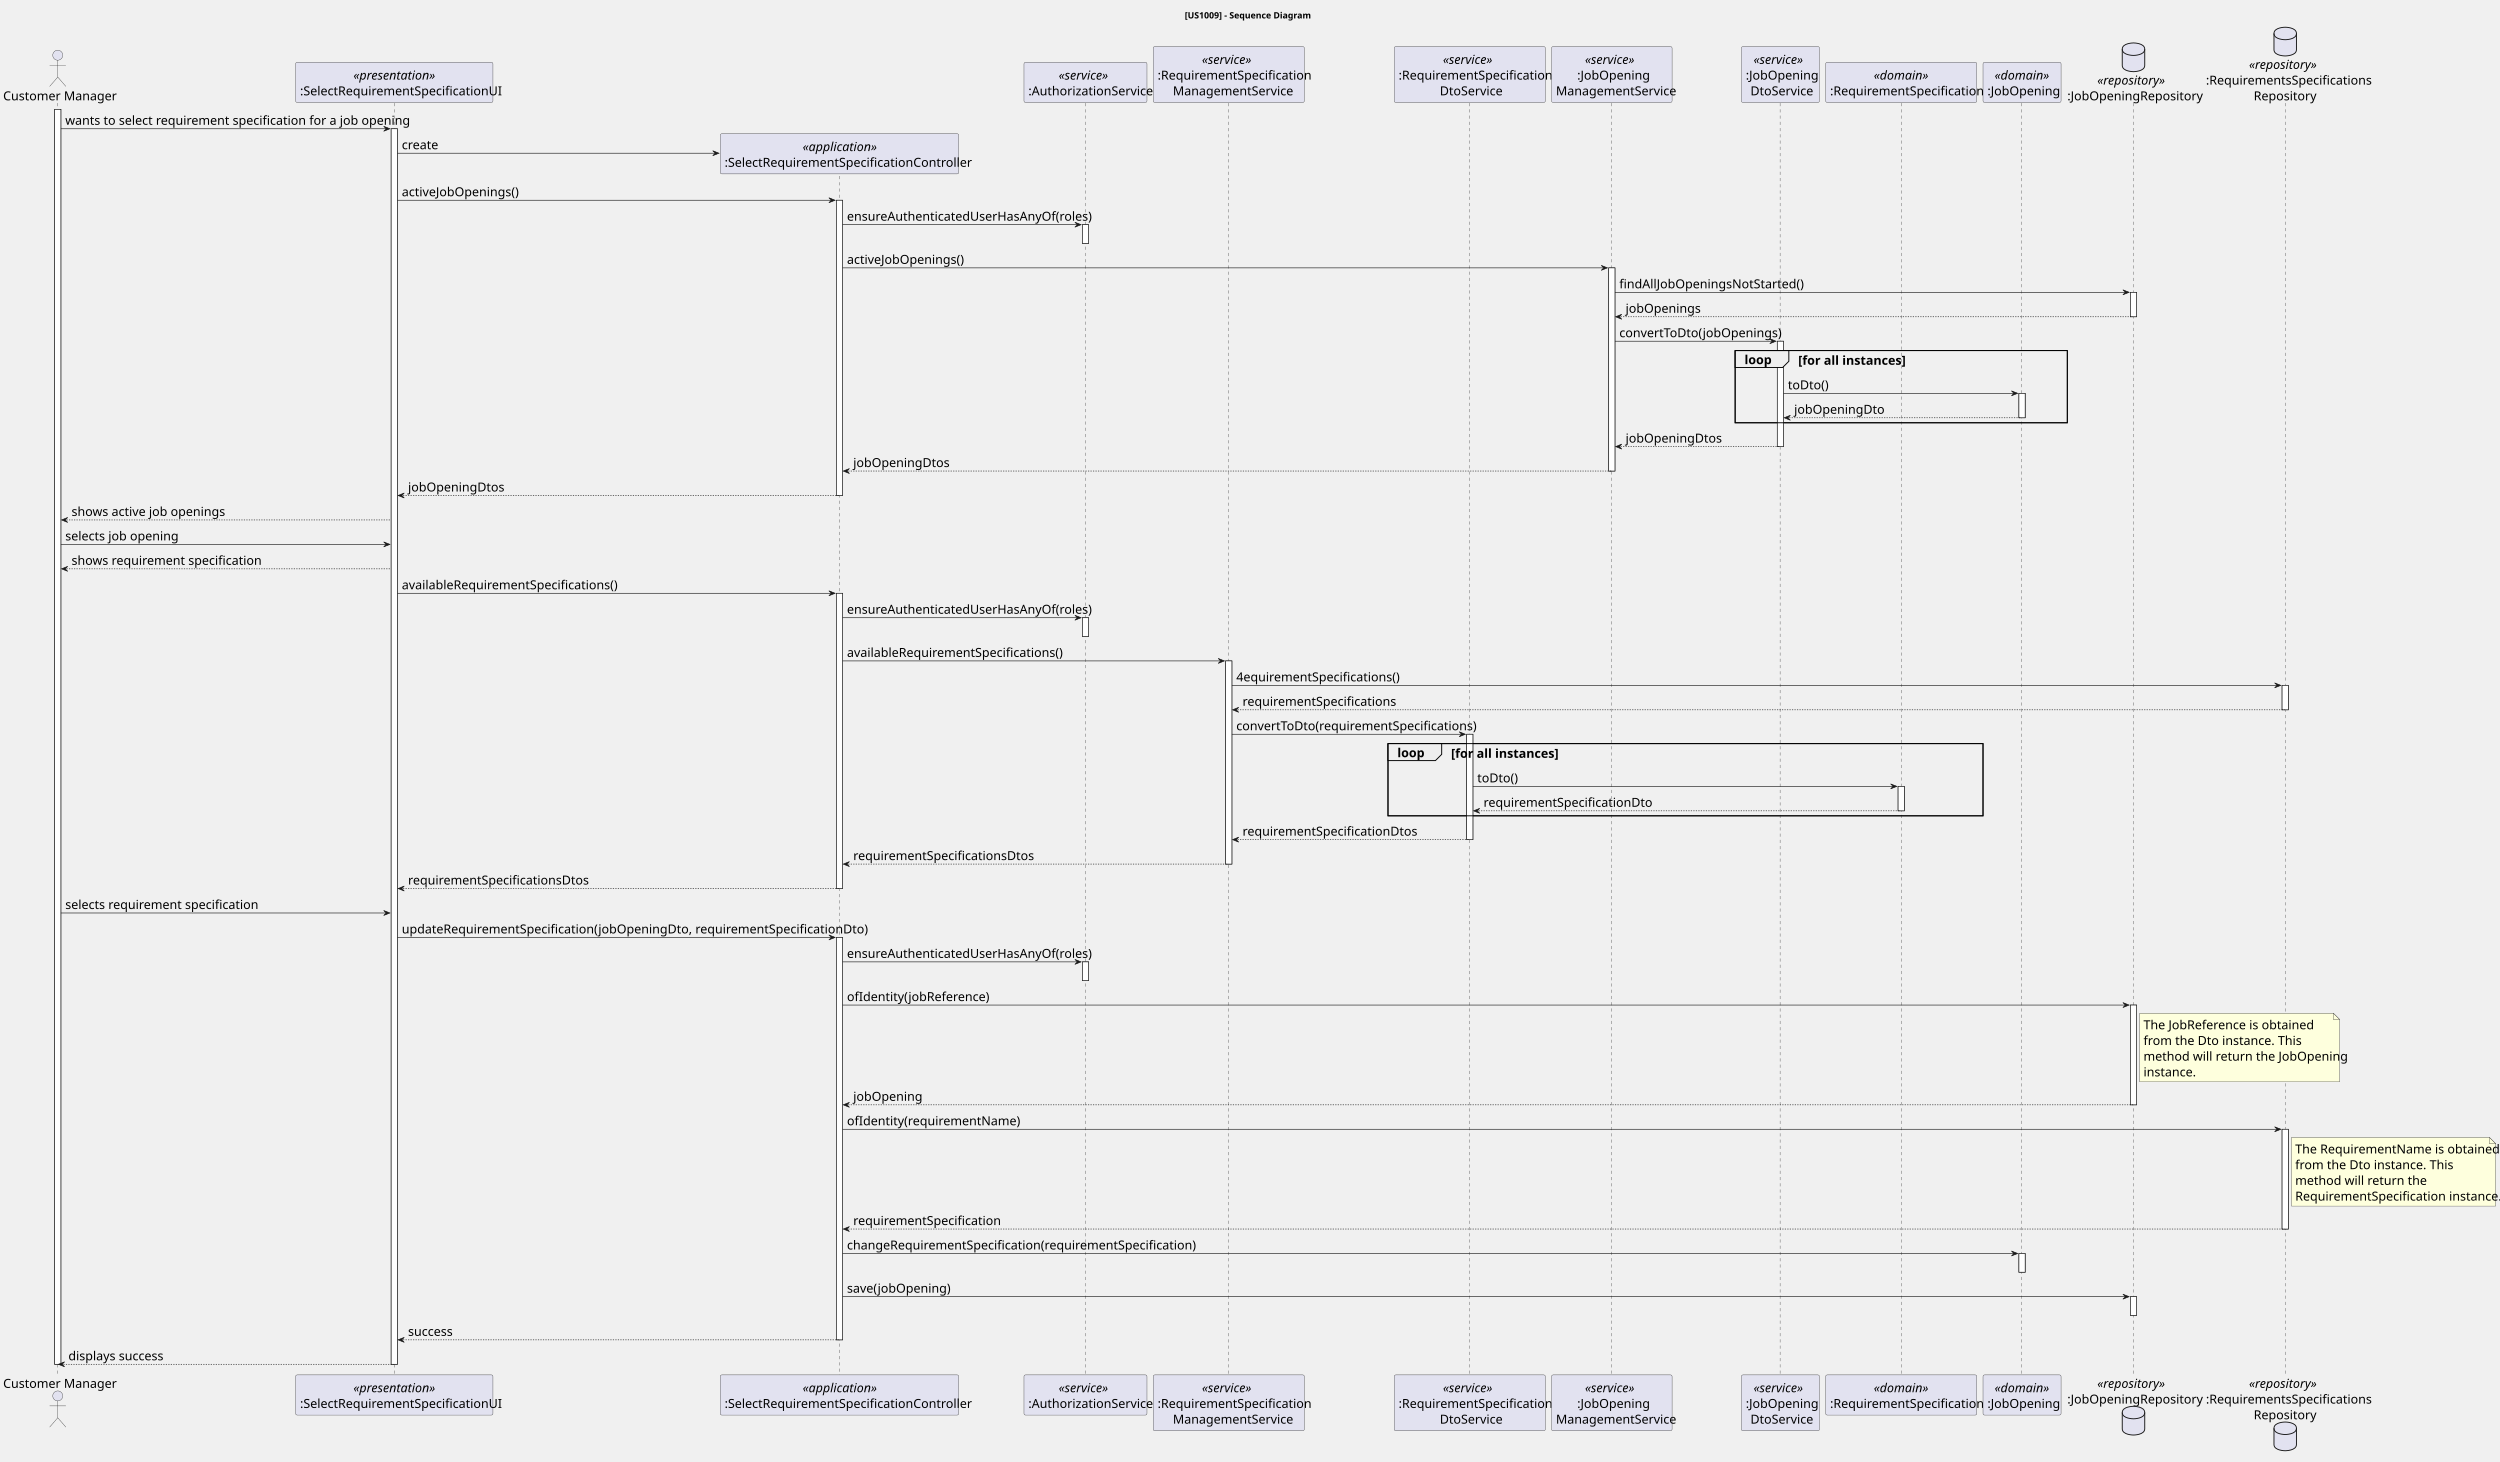
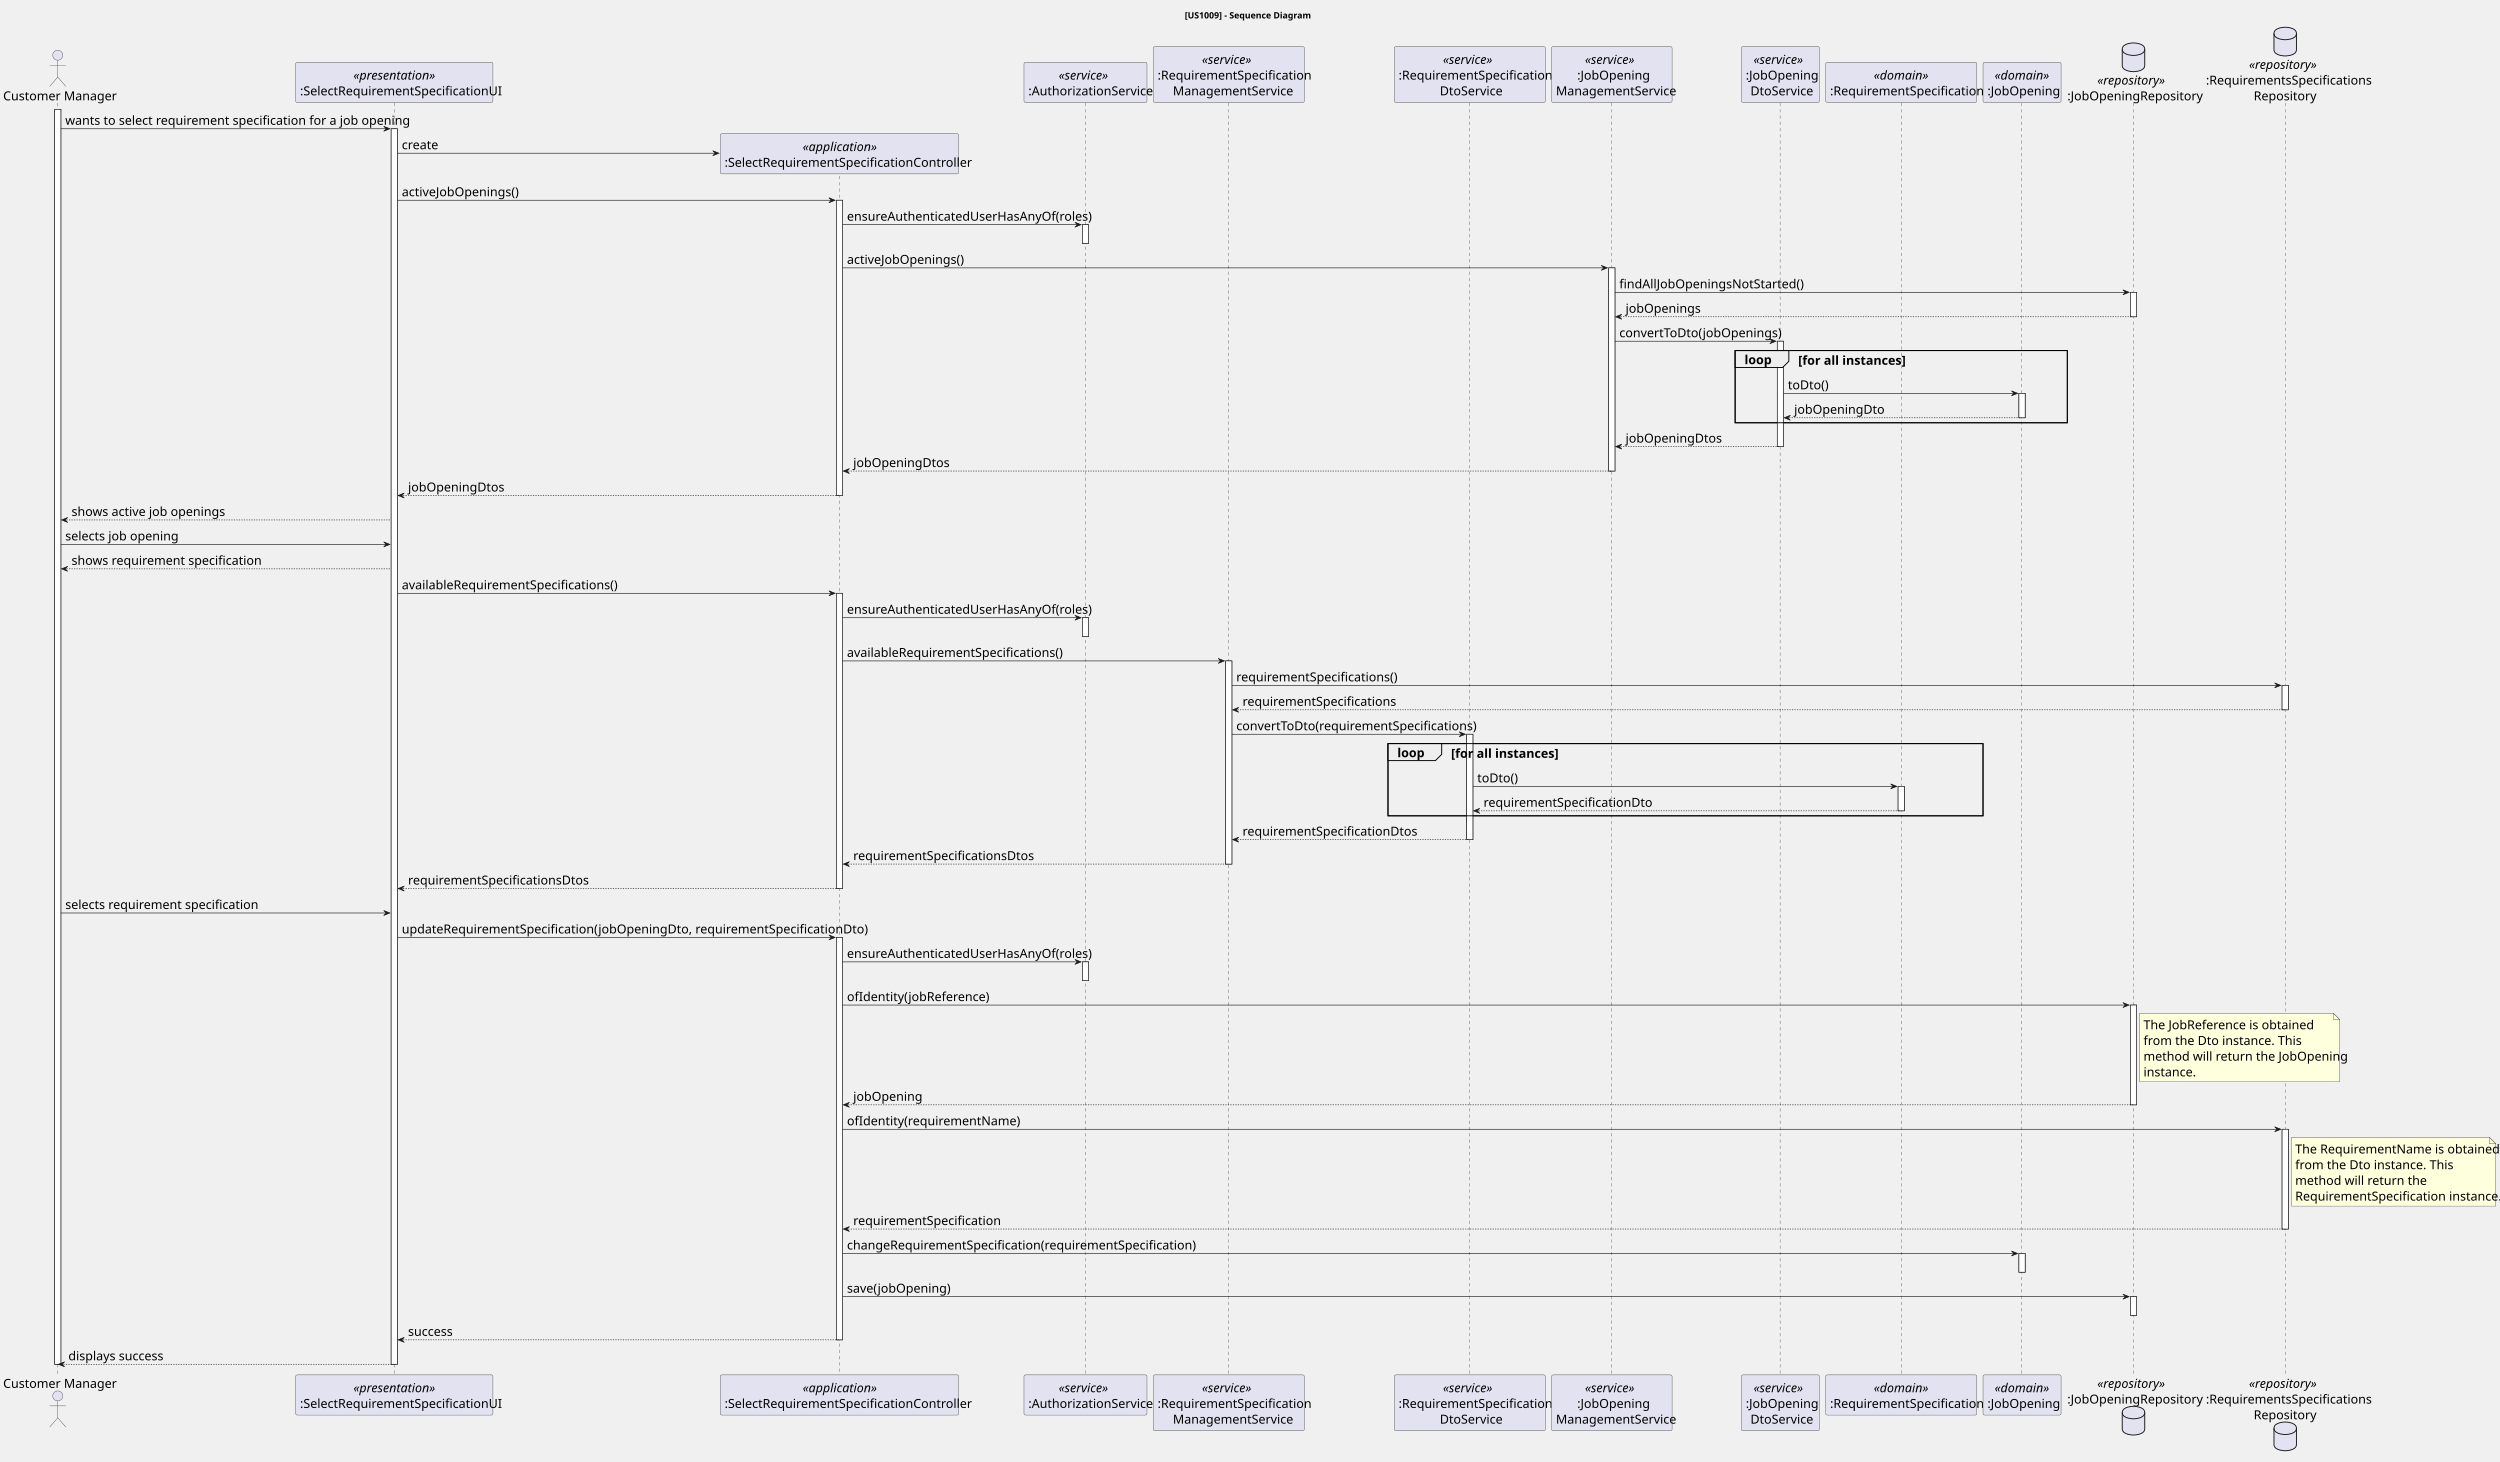
<svg xmlns="http://www.w3.org/2000/svg" contentStyleType="text/css" height="2340px" preserveAspectRatio="none" style="width:4004px;height:2340px;background:#FFFFFF;" version="1.1" viewBox="0 0 4004 2340" width="4004px" zoomAndPan="magnify">
  <defs />
  <g>
    <text fill="#000000" font-family="sans-serif" font-size="14" font-weight="bold" lengthAdjust="spacing" textLength="206" x="1897.5" y="29.533">[US1009] - Sequence Diagram</text>
    <rect fill="#FFFFFF" height="2009.969" style="stroke:#181818;stroke-width:1.0;" width="10" x="87.5" y="175.078" />
    <rect fill="#FFFFFF" height="1978.812" style="stroke:#181818;stroke-width:1.0;" width="10" x="626.5" y="206.234" />
    <rect fill="#FFFFFF" height="472.875" style="stroke:#181818;stroke-width:1.0;" width="10" x="1339.5" y="320.703" />
    <rect fill="#FFFFFF" height="472.875" style="stroke:#181818;stroke-width:1.0;" width="10" x="1339.5" y="950.203" />
    <rect fill="#FFFFFF" height="644.5" style="stroke:#181818;stroke-width:1.0;" width="10" x="1339.5" y="1501.391" />
    <rect fill="#FFFFFF" height="30" style="stroke:#181818;stroke-width:1.0;" width="10" x="1733.5" y="359.859" />
    <rect fill="#FFFFFF" height="30" style="stroke:#181818;stroke-width:1.0;" width="10" x="1733.5" y="989.359" />
    <rect fill="#FFFFFF" height="30" style="stroke:#181818;stroke-width:1.0;" width="10" x="1733.5" y="1540.547" />
    <rect fill="#FFFFFF" height="325.406" style="stroke:#181818;stroke-width:1.0;" width="10" x="1963" y="1058.516" />
    <rect fill="#FFFFFF" height="168.781" style="stroke:#181818;stroke-width:1.0;" width="10" x="2349" y="1175.984" />
    <rect fill="#FFFFFF" height="325.406" style="stroke:#181818;stroke-width:1.0;" width="10" x="2576.5" y="429.016" />
    <rect fill="#FFFFFF" height="168.781" style="stroke:#181818;stroke-width:1.0;" width="10" x="2846.5" y="546.484" />
    <rect fill="#FFFFFF" height="39.156" style="stroke:#181818;stroke-width:1.0;" width="10" x="3040" y="1259.453" />
    <rect fill="#FFFFFF" height="39.156" style="stroke:#181818;stroke-width:1.0;" width="10" x="3233.5" y="629.953" />
    <rect fill="#FFFFFF" height="30" style="stroke:#181818;stroke-width:1.0;" width="10" x="3233.5" y="2007.578" />
    <rect fill="#FFFFFF" height="39.156" style="stroke:#181818;stroke-width:1.0;" width="10" x="3412" y="468.172" />
    <rect fill="#FFFFFF" height="159.781" style="stroke:#181818;stroke-width:1.0;" width="10" x="3412" y="1609.703" />
    <rect fill="#FFFFFF" height="30" style="stroke:#181818;stroke-width:1.0;" width="10" x="3412" y="2076.734" />
    <rect fill="#FFFFFF" height="39.156" style="stroke:#181818;stroke-width:1.0;" width="10" x="3655" y="1097.672" />
    <rect fill="#FFFFFF" height="159.781" style="stroke:#181818;stroke-width:1.0;" width="10" x="3655" y="1808.641" />
    <rect fill="none" height="115.625" style="stroke:#000000;stroke-width:1.5;" width="532" x="2779" y="561.484" />
    <rect fill="none" height="115.625" style="stroke:#000000;stroke-width:1.5;" width="953" x="2223" y="1190.984" />
    <line style="stroke:#181818;stroke-width:0.5;stroke-dasharray:5.0,5.0;" x1="92" x2="92" y1="165.078" y2="2203.047" />
    <line style="stroke:#181818;stroke-width:0.5;stroke-dasharray:5.0,5.0;" x1="631.5" x2="631.5" y1="165.078" y2="2203.047" />
    <line style="stroke:#181818;stroke-width:0.5;stroke-dasharray:5.0,5.0;" x1="1344.5" x2="1344.5" y1="261.891" y2="2203.047" />
    <line style="stroke:#181818;stroke-width:0.5;stroke-dasharray:5.0,5.0;" x1="1738" x2="1738" y1="165.078" y2="2203.047" />
    <line style="stroke:#181818;stroke-width:0.5;stroke-dasharray:5.0,5.0;" x1="1968" x2="1968" y1="165.078" y2="2203.047" />
    <line style="stroke:#181818;stroke-width:0.5;stroke-dasharray:5.0,5.0;" x1="2354" x2="2354" y1="165.078" y2="2203.047" />
    <line style="stroke:#181818;stroke-width:0.5;stroke-dasharray:5.0,5.0;" x1="2581" x2="2581" y1="165.078" y2="2203.047" />
    <line style="stroke:#181818;stroke-width:0.5;stroke-dasharray:5.0,5.0;" x1="2851" x2="2851" y1="165.078" y2="2203.047" />
    <line style="stroke:#181818;stroke-width:0.5;stroke-dasharray:5.0,5.0;" x1="3045" x2="3045" y1="165.078" y2="2203.047" />
    <line style="stroke:#181818;stroke-width:0.5;stroke-dasharray:5.0,5.0;" x1="3238" x2="3238" y1="165.078" y2="2203.047" />
    <line style="stroke:#181818;stroke-width:0.5;stroke-dasharray:5.0,5.0;" x1="3417" x2="3417" y1="165.078" y2="2203.047" />
    <line style="stroke:#181818;stroke-width:0.5;stroke-dasharray:5.0,5.0;" x1="3660" x2="3660" y1="165.078" y2="2203.047" />
    <text fill="#000000" font-family="sans-serif" font-size="20" lengthAdjust="spacing" textLength="169" x="5" y="160.684">Customer Manager</text>
    <ellipse cx="92.5" cy="88.422" fill="#E2E2F0" rx="8" ry="8" style="stroke:#181818;stroke-width:0.5;" />
    <path d="M92.5,96.422 L92.5,123.422 M79.5,104.422 L105.5,104.422 M92.5,123.422 L79.5,138.422 M92.5,123.422 L105.5,138.422 " fill="none" style="stroke:#181818;stroke-width:0.5;" />
    <text fill="#000000" font-family="sans-serif" font-size="20" lengthAdjust="spacing" textLength="169" x="5" y="2222.809">Customer Manager</text>
    <ellipse cx="92.5" cy="2235.703" fill="#E2E2F0" rx="8" ry="8" style="stroke:#181818;stroke-width:0.5;" />
    <path d="M92.5,2243.703 L92.5,2270.703 M79.5,2251.703 L105.5,2251.703 M92.5,2270.703 L79.5,2285.703 M92.5,2270.703 L105.5,2285.703 " fill="none" style="stroke:#181818;stroke-width:0.5;" />
    <rect fill="#E2E2F0" height="64.312" rx="2.5" ry="2.5" style="stroke:#181818;stroke-width:0.5;" width="316" x="473.5" y="99.766" />
    <text fill="#000000" font-family="sans-serif" font-size="20" font-style="italic" lengthAdjust="spacing" textLength="131" x="566" y="127.527">«presentation»</text>
    <text fill="#000000" font-family="sans-serif" font-size="20" lengthAdjust="spacing" textLength="302" x="480.5" y="152.684">:SelectRequirementSpecificationUI</text>
    <rect fill="#E2E2F0" height="64.312" rx="2.5" ry="2.5" style="stroke:#181818;stroke-width:0.5;" width="316" x="473.5" y="2202.047" />
    <text fill="#000000" font-family="sans-serif" font-size="20" font-style="italic" lengthAdjust="spacing" textLength="131" x="566" y="2229.809">«presentation»</text>
    <text fill="#000000" font-family="sans-serif" font-size="20" lengthAdjust="spacing" textLength="302" x="480.5" y="2254.965">:SelectRequirementSpecificationUI</text>
    <rect fill="#E2E2F0" height="64.312" rx="2.5" ry="2.5" style="stroke:#181818;stroke-width:0.5;" width="382" x="1153.5" y="2202.047" />
    <text fill="#000000" font-family="sans-serif" font-size="20" font-style="italic" lengthAdjust="spacing" textLength="118" x="1285.5" y="2229.809">«application»</text>
    <text fill="#000000" font-family="sans-serif" font-size="20" lengthAdjust="spacing" textLength="368" x="1160.5" y="2254.965">:SelectRequirementSpecificationController</text>
    <rect fill="#E2E2F0" height="64.312" rx="2.5" ry="2.5" style="stroke:#181818;stroke-width:0.5;" width="197" x="1640" y="99.766" />
    <text fill="#000000" font-family="sans-serif" font-size="20" font-style="italic" lengthAdjust="spacing" textLength="86" x="1695.5" y="127.527">«service»</text>
    <text fill="#000000" font-family="sans-serif" font-size="20" lengthAdjust="spacing" textLength="183" x="1647" y="152.684">:AuthorizationService</text>
    <rect fill="#E2E2F0" height="64.312" rx="2.5" ry="2.5" style="stroke:#181818;stroke-width:0.5;" width="197" x="1640" y="2202.047" />
    <text fill="#000000" font-family="sans-serif" font-size="20" font-style="italic" lengthAdjust="spacing" textLength="86" x="1695.5" y="2229.809">«service»</text>
    <text fill="#000000" font-family="sans-serif" font-size="20" lengthAdjust="spacing" textLength="183" x="1647" y="2254.965">:AuthorizationService</text>
    <rect fill="#E2E2F0" height="89.469" rx="2.5" ry="2.5" style="stroke:#181818;stroke-width:0.5;" width="242" x="1847" y="74.609" />
    <text fill="#000000" font-family="sans-serif" font-size="20" font-style="italic" lengthAdjust="spacing" textLength="86" x="1925" y="102.371">«service»</text>
    <text fill="#000000" font-family="sans-serif" font-size="20" lengthAdjust="spacing" textLength="228" x="1854" y="127.527">:RequirementSpecification</text>
    <text fill="#000000" font-family="sans-serif" font-size="20" lengthAdjust="spacing" textLength="179" x="1878.5" y="152.684">ManagementService</text>
    <rect fill="#E2E2F0" height="89.469" rx="2.5" ry="2.5" style="stroke:#181818;stroke-width:0.5;" width="242" x="1847" y="2202.047" />
    <text fill="#000000" font-family="sans-serif" font-size="20" font-style="italic" lengthAdjust="spacing" textLength="86" x="1925" y="2229.809">«service»</text>
    <text fill="#000000" font-family="sans-serif" font-size="20" lengthAdjust="spacing" textLength="228" x="1854" y="2254.965">:RequirementSpecification</text>
    <text fill="#000000" font-family="sans-serif" font-size="20" lengthAdjust="spacing" textLength="179" x="1878.5" y="2280.121">ManagementService</text>
    <rect fill="#E2E2F0" height="89.469" rx="2.5" ry="2.5" style="stroke:#181818;stroke-width:0.5;" width="242" x="2233" y="74.609" />
    <text fill="#000000" font-family="sans-serif" font-size="20" font-style="italic" lengthAdjust="spacing" textLength="86" x="2311" y="102.371">«service»</text>
    <text fill="#000000" font-family="sans-serif" font-size="20" lengthAdjust="spacing" textLength="228" x="2240" y="127.527">:RequirementSpecification</text>
    <text fill="#000000" font-family="sans-serif" font-size="20" lengthAdjust="spacing" textLength="96" x="2306" y="152.684">DtoService</text>
    <rect fill="#E2E2F0" height="89.469" rx="2.5" ry="2.5" style="stroke:#181818;stroke-width:0.5;" width="242" x="2233" y="2202.047" />
    <text fill="#000000" font-family="sans-serif" font-size="20" font-style="italic" lengthAdjust="spacing" textLength="86" x="2311" y="2229.809">«service»</text>
    <text fill="#000000" font-family="sans-serif" font-size="20" lengthAdjust="spacing" textLength="228" x="2240" y="2254.965">:RequirementSpecification</text>
    <text fill="#000000" font-family="sans-serif" font-size="20" lengthAdjust="spacing" textLength="96" x="2306" y="2280.121">DtoService</text>
    <rect fill="#E2E2F0" height="89.469" rx="2.5" ry="2.5" style="stroke:#181818;stroke-width:0.5;" width="193" x="2485" y="74.609" />
    <text fill="#000000" font-family="sans-serif" font-size="20" font-style="italic" lengthAdjust="spacing" textLength="86" x="2538.5" y="102.371">«service»</text>
    <text fill="#000000" font-family="sans-serif" font-size="20" lengthAdjust="spacing" textLength="111" x="2526" y="127.527">:JobOpening</text>
    <text fill="#000000" font-family="sans-serif" font-size="20" lengthAdjust="spacing" textLength="179" x="2492" y="152.684">ManagementService</text>
    <rect fill="#E2E2F0" height="89.469" rx="2.5" ry="2.5" style="stroke:#181818;stroke-width:0.5;" width="193" x="2485" y="2202.047" />
    <text fill="#000000" font-family="sans-serif" font-size="20" font-style="italic" lengthAdjust="spacing" textLength="86" x="2538.5" y="2229.809">«service»</text>
    <text fill="#000000" font-family="sans-serif" font-size="20" lengthAdjust="spacing" textLength="111" x="2526" y="2254.965">:JobOpening</text>
    <text fill="#000000" font-family="sans-serif" font-size="20" lengthAdjust="spacing" textLength="179" x="2492" y="2280.121">ManagementService</text>
    <rect fill="#E2E2F0" height="89.469" rx="2.5" ry="2.5" style="stroke:#181818;stroke-width:0.5;" width="125" x="2789" y="74.609" />
    <text fill="#000000" font-family="sans-serif" font-size="20" font-style="italic" lengthAdjust="spacing" textLength="86" x="2808.5" y="102.371">«service»</text>
    <text fill="#000000" font-family="sans-serif" font-size="20" lengthAdjust="spacing" textLength="111" x="2796" y="127.527">:JobOpening</text>
    <text fill="#000000" font-family="sans-serif" font-size="20" lengthAdjust="spacing" textLength="96" x="2803.5" y="152.684">DtoService</text>
    <rect fill="#E2E2F0" height="89.469" rx="2.5" ry="2.5" style="stroke:#181818;stroke-width:0.5;" width="125" x="2789" y="2202.047" />
    <text fill="#000000" font-family="sans-serif" font-size="20" font-style="italic" lengthAdjust="spacing" textLength="86" x="2808.5" y="2229.809">«service»</text>
    <text fill="#000000" font-family="sans-serif" font-size="20" lengthAdjust="spacing" textLength="111" x="2796" y="2254.965">:JobOpening</text>
    <text fill="#000000" font-family="sans-serif" font-size="20" lengthAdjust="spacing" textLength="96" x="2803.5" y="2280.121">DtoService</text>
    <rect fill="#E2E2F0" height="64.312" rx="2.5" ry="2.5" style="stroke:#181818;stroke-width:0.5;" width="242" x="2924" y="99.766" />
    <text fill="#000000" font-family="sans-serif" font-size="20" font-style="italic" lengthAdjust="spacing" textLength="88" x="3001" y="127.527">«domain»</text>
    <text fill="#000000" font-family="sans-serif" font-size="20" lengthAdjust="spacing" textLength="228" x="2931" y="152.684">:RequirementSpecification</text>
    <rect fill="#E2E2F0" height="64.312" rx="2.5" ry="2.5" style="stroke:#181818;stroke-width:0.5;" width="242" x="2924" y="2202.047" />
    <text fill="#000000" font-family="sans-serif" font-size="20" font-style="italic" lengthAdjust="spacing" textLength="88" x="3001" y="2229.809">«domain»</text>
    <text fill="#000000" font-family="sans-serif" font-size="20" lengthAdjust="spacing" textLength="228" x="2931" y="2254.965">:RequirementSpecification</text>
    <rect fill="#E2E2F0" height="64.312" rx="2.5" ry="2.5" style="stroke:#181818;stroke-width:0.5;" width="125" x="3176" y="99.766" />
    <text fill="#000000" font-family="sans-serif" font-size="20" font-style="italic" lengthAdjust="spacing" textLength="88" x="3194.5" y="127.527">«domain»</text>
    <text fill="#000000" font-family="sans-serif" font-size="20" lengthAdjust="spacing" textLength="111" x="3183" y="152.684">:JobOpening</text>
    <rect fill="#E2E2F0" height="64.312" rx="2.5" ry="2.5" style="stroke:#181818;stroke-width:0.5;" width="125" x="3176" y="2202.047" />
    <text fill="#000000" font-family="sans-serif" font-size="20" font-style="italic" lengthAdjust="spacing" textLength="88" x="3194.5" y="2229.809">«domain»</text>
    <text fill="#000000" font-family="sans-serif" font-size="20" lengthAdjust="spacing" textLength="111" x="3183" y="2254.965">:JobOpening</text>
    <text fill="#000000" font-family="sans-serif" font-size="20" font-style="italic" lengthAdjust="spacing" textLength="110" x="3359" y="135.527">«repository»</text>
    <text fill="#000000" font-family="sans-serif" font-size="20" lengthAdjust="spacing" textLength="206" x="3311" y="160.684">:JobOpeningRepository</text>
    <path d="M3399,78.766 C3399,68.766 3417,68.766 3417,68.766 C3417,68.766 3435,68.766 3435,78.766 L3435,104.766 C3435,114.766 3417,114.766 3417,114.766 C3417,114.766 3399,114.766 3399,104.766 L3399,78.766 " fill="#E2E2F0" style="stroke:#181818;stroke-width:1.5;" />
    <path d="M3399,78.766 C3399,88.766 3417,88.766 3417,88.766 C3417,88.766 3435,88.766 3435,78.766 " fill="none" style="stroke:#181818;stroke-width:1.5;" />
    <text fill="#000000" font-family="sans-serif" font-size="20" font-style="italic" lengthAdjust="spacing" textLength="110" x="3359" y="2222.809">«repository»</text>
    <text fill="#000000" font-family="sans-serif" font-size="20" lengthAdjust="spacing" textLength="206" x="3311" y="2247.965">:JobOpeningRepository</text>
    <path d="M3399,2262.359 C3399,2252.359 3417,2252.359 3417,2252.359 C3417,2252.359 3435,2252.359 3435,2262.359 L3435,2288.359 C3435,2298.359 3417,2298.359 3417,2298.359 C3417,2298.359 3399,2298.359 3399,2288.359 L3399,2262.359 " fill="#E2E2F0" style="stroke:#181818;stroke-width:1.5;" />
    <path d="M3399,2262.359 C3399,2272.359 3417,2272.359 3417,2272.359 C3417,2272.359 3435,2272.359 3435,2262.359 " fill="none" style="stroke:#181818;stroke-width:1.5;" />
    <text fill="#000000" font-family="sans-serif" font-size="20" font-style="italic" lengthAdjust="spacing" textLength="110" x="3602" y="110.371">«repository»</text>
    <text fill="#000000" font-family="sans-serif" font-size="20" lengthAdjust="spacing" textLength="248" x="3533" y="135.527">:RequirementsSpecifications</text>
    <text fill="#000000" font-family="sans-serif" font-size="20" lengthAdjust="spacing" textLength="95" x="3609.5" y="160.684">Repository</text>
    <path d="M3642,53.609 C3642,43.609 3660,43.609 3660,43.609 C3660,43.609 3678,43.609 3678,53.609 L3678,79.609 C3678,89.609 3660,89.609 3660,89.609 C3660,89.609 3642,89.609 3642,79.609 L3642,53.609 " fill="#E2E2F0" style="stroke:#181818;stroke-width:1.5;" />
    <path d="M3642,53.609 C3642,63.609 3660,63.609 3660,63.609 C3660,63.609 3678,63.609 3678,53.609 " fill="none" style="stroke:#181818;stroke-width:1.5;" />
    <text fill="#000000" font-family="sans-serif" font-size="20" font-style="italic" lengthAdjust="spacing" textLength="110" x="3602" y="2222.809">«repository»</text>
    <text fill="#000000" font-family="sans-serif" font-size="20" lengthAdjust="spacing" textLength="248" x="3533" y="2247.965">:RequirementsSpecifications</text>
    <text fill="#000000" font-family="sans-serif" font-size="20" lengthAdjust="spacing" textLength="95" x="3609.5" y="2273.121">Repository</text>
    <path d="M3642,2287.516 C3642,2277.516 3660,2277.516 3660,2277.516 C3660,2277.516 3678,2277.516 3678,2287.516 L3678,2313.516 C3678,2323.516 3660,2323.516 3660,2323.516 C3660,2323.516 3642,2323.516 3642,2313.516 L3642,2287.516 " fill="#E2E2F0" style="stroke:#181818;stroke-width:1.5;" />
    <path d="M3642,2287.516 C3642,2297.516 3660,2297.516 3660,2297.516 C3660,2297.516 3678,2297.516 3678,2287.516 " fill="none" style="stroke:#181818;stroke-width:1.5;" />
    <rect fill="#FFFFFF" height="2009.969" style="stroke:#181818;stroke-width:1.0;" width="10" x="87.5" y="175.078" />
    <rect fill="#FFFFFF" height="1978.812" style="stroke:#181818;stroke-width:1.0;" width="10" x="626.5" y="206.234" />
    <rect fill="#FFFFFF" height="472.875" style="stroke:#181818;stroke-width:1.0;" width="10" x="1339.5" y="320.703" />
    <rect fill="#FFFFFF" height="472.875" style="stroke:#181818;stroke-width:1.0;" width="10" x="1339.5" y="950.203" />
    <rect fill="#FFFFFF" height="644.5" style="stroke:#181818;stroke-width:1.0;" width="10" x="1339.5" y="1501.391" />
    <rect fill="#FFFFFF" height="30" style="stroke:#181818;stroke-width:1.0;" width="10" x="1733.5" y="359.859" />
    <rect fill="#FFFFFF" height="30" style="stroke:#181818;stroke-width:1.0;" width="10" x="1733.5" y="989.359" />
    <rect fill="#FFFFFF" height="30" style="stroke:#181818;stroke-width:1.0;" width="10" x="1733.5" y="1540.547" />
    <rect fill="#FFFFFF" height="325.406" style="stroke:#181818;stroke-width:1.0;" width="10" x="1963" y="1058.516" />
    <rect fill="#FFFFFF" height="168.781" style="stroke:#181818;stroke-width:1.0;" width="10" x="2349" y="1175.984" />
    <rect fill="#FFFFFF" height="325.406" style="stroke:#181818;stroke-width:1.0;" width="10" x="2576.5" y="429.016" />
    <rect fill="#FFFFFF" height="168.781" style="stroke:#181818;stroke-width:1.0;" width="10" x="2846.5" y="546.484" />
    <rect fill="#FFFFFF" height="39.156" style="stroke:#181818;stroke-width:1.0;" width="10" x="3040" y="1259.453" />
    <rect fill="#FFFFFF" height="39.156" style="stroke:#181818;stroke-width:1.0;" width="10" x="3233.5" y="629.953" />
    <rect fill="#FFFFFF" height="30" style="stroke:#181818;stroke-width:1.0;" width="10" x="3233.5" y="2007.578" />
    <rect fill="#FFFFFF" height="39.156" style="stroke:#181818;stroke-width:1.0;" width="10" x="3412" y="468.172" />
    <rect fill="#FFFFFF" height="159.781" style="stroke:#181818;stroke-width:1.0;" width="10" x="3412" y="1609.703" />
    <rect fill="#FFFFFF" height="30" style="stroke:#181818;stroke-width:1.0;" width="10" x="3412" y="2076.734" />
    <rect fill="#FFFFFF" height="39.156" style="stroke:#181818;stroke-width:1.0;" width="10" x="3655" y="1097.672" />
    <rect fill="#FFFFFF" height="159.781" style="stroke:#181818;stroke-width:1.0;" width="10" x="3655" y="1808.641" />
    <polygon fill="#181818" points="614.5,202.234,624.5,206.234,614.5,210.234,618.5,206.234" style="stroke:#181818;stroke-width:1.0;" />
    <line style="stroke:#181818;stroke-width:1.0;" x1="97.5" x2="620.5" y1="206.234" y2="206.234" />
    <text fill="#000000" font-family="sans-serif" font-size="20" lengthAdjust="spacing" textLength="510" x="104.5" y="199.84">wants to select requirement specification for a job opening</text>
    <polygon fill="#181818" points="1141.5,241.391,1151.5,245.391,1141.5,249.391,1145.5,245.391" style="stroke:#181818;stroke-width:1.0;" />
    <line style="stroke:#181818;stroke-width:1.0;" x1="636.5" x2="1147.5" y1="245.391" y2="245.391" />
    <text fill="#000000" font-family="sans-serif" font-size="20" lengthAdjust="spacing" textLength="56" x="643.5" y="238.996">create</text>
    <rect fill="#E2E2F0" height="64.312" rx="2.5" ry="2.5" style="stroke:#181818;stroke-width:0.5;" width="382" x="1153.5" y="214.234" />
    <text fill="#000000" font-family="sans-serif" font-size="20" font-style="italic" lengthAdjust="spacing" textLength="118" x="1285.5" y="241.996">«application»</text>
    <text fill="#000000" font-family="sans-serif" font-size="20" lengthAdjust="spacing" textLength="368" x="1160.5" y="267.152">:SelectRequirementSpecificationController</text>
    <polygon fill="#181818" points="1327.5,316.703,1337.5,320.703,1327.5,324.703,1331.5,320.703" style="stroke:#181818;stroke-width:1.0;" />
    <line style="stroke:#181818;stroke-width:1.0;" x1="636.5" x2="1333.5" y1="320.703" y2="320.703" />
    <text fill="#000000" font-family="sans-serif" font-size="20" lengthAdjust="spacing" textLength="180" x="643.5" y="314.309">activeJobOpenings()</text>
    <polygon fill="#181818" points="1721.5,355.859,1731.5,359.859,1721.5,363.859,1725.5,359.859" style="stroke:#181818;stroke-width:1.0;" />
    <line style="stroke:#181818;stroke-width:1.0;" x1="1349.5" x2="1727.5" y1="359.859" y2="359.859" />
    <text fill="#000000" font-family="sans-serif" font-size="20" lengthAdjust="spacing" textLength="365" x="1356.5" y="353.465">ensureAuthenticatedUserHasAnyOf(roles)</text>
    <polygon fill="#181818" points="2564.5,425.016,2574.5,429.016,2564.5,433.016,2568.5,429.016" style="stroke:#181818;stroke-width:1.0;" />
    <line style="stroke:#181818;stroke-width:1.0;" x1="1349.5" x2="2570.5" y1="429.016" y2="429.016" />
    <text fill="#000000" font-family="sans-serif" font-size="20" lengthAdjust="spacing" textLength="180" x="1356.5" y="422.621">activeJobOpenings()</text>
    <polygon fill="#181818" points="3400,464.172,3410,468.172,3400,472.172,3404,468.172" style="stroke:#181818;stroke-width:1.0;" />
    <line style="stroke:#181818;stroke-width:1.0;" x1="2586.5" x2="3406" y1="468.172" y2="468.172" />
    <text fill="#000000" font-family="sans-serif" font-size="20" lengthAdjust="spacing" textLength="276" x="2593.5" y="461.777">findAllJobOpeningsNotStarted()</text>
    <polygon fill="#181818" points="2597.5,503.328,2587.5,507.328,2597.5,511.328,2593.5,507.328" style="stroke:#181818;stroke-width:1.0;" />
    <line style="stroke:#181818;stroke-width:1.0;stroke-dasharray:2.0,2.0;" x1="2591.5" x2="3416" y1="507.328" y2="507.328" />
    <text fill="#000000" font-family="sans-serif" font-size="20" lengthAdjust="spacing" textLength="109" x="2603.5" y="500.934">jobOpenings</text>
    <polygon fill="#181818" points="2834.5,542.484,2844.5,546.484,2834.5,550.484,2838.5,546.484" style="stroke:#181818;stroke-width:1.0;" />
    <line style="stroke:#181818;stroke-width:1.0;" x1="2586.5" x2="2840.5" y1="546.484" y2="546.484" />
    <text fill="#000000" font-family="sans-serif" font-size="20" lengthAdjust="spacing" textLength="241" x="2593.5" y="540.09">convertToDto(jobOpenings)</text>
    <path d="M2779,561.484 L2865,561.484 L2865,578.641 L2855,588.641 L2779,588.641 L2779,561.484 " fill="#EEEEEE" style="stroke:#000000;stroke-width:1.5;" />
    <rect fill="none" height="115.625" style="stroke:#000000;stroke-width:1.5;" width="532" x="2779" y="561.484" />
    <text fill="#000000" font-family="sans-serif" font-size="20" font-weight="bold" lengthAdjust="spacing" textLength="41" x="2794" y="583.246">loop</text>
    <text fill="#000000" font-family="sans-serif" font-size="20" font-weight="bold" lengthAdjust="spacing" textLength="165" x="2880" y="584.246">[for all instances]</text>
    <polygon fill="#181818" points="3221.5,625.953,3231.5,629.953,3221.5,633.953,3225.5,629.953" style="stroke:#181818;stroke-width:1.0;" />
    <line style="stroke:#181818;stroke-width:1.0;" x1="2856.5" x2="3227.5" y1="629.953" y2="629.953" />
    <text fill="#000000" font-family="sans-serif" font-size="20" lengthAdjust="spacing" textLength="62" x="2863.5" y="623.559">toDto()</text>
    <polygon fill="#181818" points="2867.5,665.109,2857.5,669.109,2867.5,673.109,2863.5,669.109" style="stroke:#181818;stroke-width:1.0;" />
    <line style="stroke:#181818;stroke-width:1.0;stroke-dasharray:2.0,2.0;" x1="2861.5" x2="3237.5" y1="669.109" y2="669.109" />
    <text fill="#000000" font-family="sans-serif" font-size="20" lengthAdjust="spacing" textLength="130" x="2873.5" y="662.715">jobOpeningDto</text>
    <polygon fill="#181818" points="2597.5,711.266,2587.5,715.266,2597.5,719.266,2593.5,715.266" style="stroke:#181818;stroke-width:1.0;" />
    <line style="stroke:#181818;stroke-width:1.0;stroke-dasharray:2.0,2.0;" x1="2591.5" x2="2850.5" y1="715.266" y2="715.266" />
    <text fill="#000000" font-family="sans-serif" font-size="20" lengthAdjust="spacing" textLength="140" x="2603.5" y="708.871">jobOpeningDtos</text>
    <polygon fill="#181818" points="1360.5,750.422,1350.5,754.422,1360.5,758.422,1356.5,754.422" style="stroke:#181818;stroke-width:1.0;" />
    <line style="stroke:#181818;stroke-width:1.0;stroke-dasharray:2.0,2.0;" x1="1354.5" x2="2580.5" y1="754.422" y2="754.422" />
    <text fill="#000000" font-family="sans-serif" font-size="20" lengthAdjust="spacing" textLength="140" x="1366.5" y="748.027">jobOpeningDtos</text>
    <polygon fill="#181818" points="647.5,789.578,637.5,793.578,647.5,797.578,643.5,793.578" style="stroke:#181818;stroke-width:1.0;" />
    <line style="stroke:#181818;stroke-width:1.0;stroke-dasharray:2.0,2.0;" x1="641.5" x2="1343.5" y1="793.578" y2="793.578" />
    <text fill="#000000" font-family="sans-serif" font-size="20" lengthAdjust="spacing" textLength="140" x="653.5" y="787.184">jobOpeningDtos</text>
    <polygon fill="#181818" points="108.5,828.734,98.5,832.734,108.5,836.734,104.5,832.734" style="stroke:#181818;stroke-width:1.0;" />
    <line style="stroke:#181818;stroke-width:1.0;stroke-dasharray:2.0,2.0;" x1="102.5" x2="625.5" y1="832.734" y2="832.734" />
    <text fill="#000000" font-family="sans-serif" font-size="20" lengthAdjust="spacing" textLength="229" x="114.5" y="826.34">shows active job openings</text>
    <polygon fill="#181818" points="614.5,867.891,624.5,871.891,614.5,875.891,618.5,871.891" style="stroke:#181818;stroke-width:1.0;" />
    <line style="stroke:#181818;stroke-width:1.0;" x1="97.5" x2="620.5" y1="871.891" y2="871.891" />
    <text fill="#000000" font-family="sans-serif" font-size="20" lengthAdjust="spacing" textLength="168" x="104.5" y="865.496">selects job opening</text>
    <polygon fill="#181818" points="108.5,907.047,98.5,911.047,108.5,915.047,104.5,911.047" style="stroke:#181818;stroke-width:1.0;" />
    <line style="stroke:#181818;stroke-width:1.0;stroke-dasharray:2.0,2.0;" x1="102.5" x2="625.5" y1="911.047" y2="911.047" />
    <text fill="#000000" font-family="sans-serif" font-size="20" lengthAdjust="spacing" textLength="280" x="114.5" y="904.652">shows requirement specification</text>
    <polygon fill="#181818" points="1327.5,946.203,1337.5,950.203,1327.5,954.203,1331.5,950.203" style="stroke:#181818;stroke-width:1.0;" />
    <line style="stroke:#181818;stroke-width:1.0;" x1="636.5" x2="1333.5" y1="950.203" y2="950.203" />
    <text fill="#000000" font-family="sans-serif" font-size="20" lengthAdjust="spacing" textLength="322" x="643.5" y="943.809">availableRequirementSpecifications()</text>
    <polygon fill="#181818" points="1721.5,985.359,1731.5,989.359,1721.5,993.359,1725.5,989.359" style="stroke:#181818;stroke-width:1.0;" />
    <line style="stroke:#181818;stroke-width:1.0;" x1="1349.5" x2="1727.5" y1="989.359" y2="989.359" />
    <text fill="#000000" font-family="sans-serif" font-size="20" lengthAdjust="spacing" textLength="365" x="1356.5" y="982.965">ensureAuthenticatedUserHasAnyOf(roles)</text>
    <polygon fill="#181818" points="1951,1054.516,1961,1058.516,1951,1062.516,1955,1058.516" style="stroke:#181818;stroke-width:1.0;" />
    <line style="stroke:#181818;stroke-width:1.0;" x1="1349.5" x2="1957" y1="1058.516" y2="1058.516" />
    <text fill="#000000" font-family="sans-serif" font-size="20" lengthAdjust="spacing" textLength="322" x="1356.5" y="1052.121">availableRequirementSpecifications()</text>
    <polygon fill="#181818" points="3643,1093.672,3653,1097.672,3643,1101.672,3647,1097.672" style="stroke:#181818;stroke-width:1.0;" />
    <line style="stroke:#181818;stroke-width:1.0;" x1="1973" x2="3649" y1="1097.672" y2="1097.672" />
-     <text fill="#000000" font-family="sans-serif" font-size="20" lengthAdjust="spacing" textLength="243" x="1980" y="1091.277">4equirementSpecifications()</text>
+     <text fill="#000000" font-family="sans-serif" font-size="20" lengthAdjust="spacing" textLength="239" x="1980" y="1091.277">requirementSpecifications()</text>
    <polygon fill="#181818" points="1984,1132.828,1974,1136.828,1984,1140.828,1980,1136.828" style="stroke:#181818;stroke-width:1.0;" />
    <line style="stroke:#181818;stroke-width:1.0;stroke-dasharray:2.0,2.0;" x1="1978" x2="3659" y1="1136.828" y2="1136.828" />
    <text fill="#000000" font-family="sans-serif" font-size="20" lengthAdjust="spacing" textLength="225" x="1990" y="1130.434">requirementSpecifications</text>
    <polygon fill="#181818" points="2337,1171.984,2347,1175.984,2337,1179.984,2341,1175.984" style="stroke:#181818;stroke-width:1.0;" />
    <line style="stroke:#181818;stroke-width:1.0;" x1="1973" x2="2343" y1="1175.984" y2="1175.984" />
    <text fill="#000000" font-family="sans-serif" font-size="20" lengthAdjust="spacing" textLength="357" x="1980" y="1169.59">convertToDto(requirementSpecifications)</text>
    <path d="M2223,1190.984 L2309,1190.984 L2309,1208.141 L2299,1218.141 L2223,1218.141 L2223,1190.984 " fill="#EEEEEE" style="stroke:#000000;stroke-width:1.5;" />
    <rect fill="none" height="115.625" style="stroke:#000000;stroke-width:1.5;" width="953" x="2223" y="1190.984" />
    <text fill="#000000" font-family="sans-serif" font-size="20" font-weight="bold" lengthAdjust="spacing" textLength="41" x="2238" y="1212.746">loop</text>
    <text fill="#000000" font-family="sans-serif" font-size="20" font-weight="bold" lengthAdjust="spacing" textLength="165" x="2324" y="1213.746">[for all instances]</text>
    <polygon fill="#181818" points="3028,1255.453,3038,1259.453,3028,1263.453,3032,1259.453" style="stroke:#181818;stroke-width:1.0;" />
    <line style="stroke:#181818;stroke-width:1.0;" x1="2359" x2="3034" y1="1259.453" y2="1259.453" />
    <text fill="#000000" font-family="sans-serif" font-size="20" lengthAdjust="spacing" textLength="62" x="2366" y="1253.059">toDto()</text>
    <polygon fill="#181818" points="2370,1294.609,2360,1298.609,2370,1302.609,2366,1298.609" style="stroke:#181818;stroke-width:1.0;" />
    <line style="stroke:#181818;stroke-width:1.0;stroke-dasharray:2.0,2.0;" x1="2364" x2="3044" y1="1298.609" y2="1298.609" />
    <text fill="#000000" font-family="sans-serif" font-size="20" lengthAdjust="spacing" textLength="246" x="2376" y="1292.215">requirementSpecificationDto</text>
    <polygon fill="#181818" points="1984,1340.766,1974,1344.766,1984,1348.766,1980,1344.766" style="stroke:#181818;stroke-width:1.0;" />
    <line style="stroke:#181818;stroke-width:1.0;stroke-dasharray:2.0,2.0;" x1="1978" x2="2353" y1="1344.766" y2="1344.766" />
    <text fill="#000000" font-family="sans-serif" font-size="20" lengthAdjust="spacing" textLength="256" x="1990" y="1338.371">requirementSpecificationDtos</text>
    <polygon fill="#181818" points="1360.5,1379.922,1350.5,1383.922,1360.5,1387.922,1356.5,1383.922" style="stroke:#181818;stroke-width:1.0;" />
    <line style="stroke:#181818;stroke-width:1.0;stroke-dasharray:2.0,2.0;" x1="1354.5" x2="1967" y1="1383.922" y2="1383.922" />
    <text fill="#000000" font-family="sans-serif" font-size="20" lengthAdjust="spacing" textLength="266" x="1366.5" y="1377.527">requirementSpecificationsDtos</text>
    <polygon fill="#181818" points="647.5,1419.078,637.5,1423.078,647.5,1427.078,643.5,1423.078" style="stroke:#181818;stroke-width:1.0;" />
    <line style="stroke:#181818;stroke-width:1.0;stroke-dasharray:2.0,2.0;" x1="641.5" x2="1343.5" y1="1423.078" y2="1423.078" />
    <text fill="#000000" font-family="sans-serif" font-size="20" lengthAdjust="spacing" textLength="266" x="653.5" y="1416.684">requirementSpecificationsDtos</text>
    <polygon fill="#181818" points="614.5,1458.234,624.5,1462.234,614.5,1466.234,618.5,1462.234" style="stroke:#181818;stroke-width:1.0;" />
    <line style="stroke:#181818;stroke-width:1.0;" x1="97.5" x2="620.5" y1="1462.234" y2="1462.234" />
    <text fill="#000000" font-family="sans-serif" font-size="20" lengthAdjust="spacing" textLength="286" x="104.5" y="1455.84">selects requirement specification</text>
    <polygon fill="#181818" points="1327.5,1497.391,1337.5,1501.391,1327.5,1505.391,1331.5,1501.391" style="stroke:#181818;stroke-width:1.0;" />
    <line style="stroke:#181818;stroke-width:1.0;" x1="636.5" x2="1333.5" y1="1501.391" y2="1501.391" />
    <text fill="#000000" font-family="sans-serif" font-size="20" lengthAdjust="spacing" textLength="684" x="643.5" y="1494.996">updateRequirementSpecification(jobOpeningDto, requirementSpecificationDto)</text>
    <polygon fill="#181818" points="1721.5,1536.547,1731.5,1540.547,1721.5,1544.547,1725.5,1540.547" style="stroke:#181818;stroke-width:1.0;" />
    <line style="stroke:#181818;stroke-width:1.0;" x1="1349.5" x2="1727.5" y1="1540.547" y2="1540.547" />
    <text fill="#000000" font-family="sans-serif" font-size="20" lengthAdjust="spacing" textLength="365" x="1356.5" y="1534.152">ensureAuthenticatedUserHasAnyOf(roles)</text>
    <polygon fill="#181818" points="3400,1605.703,3410,1609.703,3400,1613.703,3404,1609.703" style="stroke:#181818;stroke-width:1.0;" />
    <line style="stroke:#181818;stroke-width:1.0;" x1="1349.5" x2="3406" y1="1609.703" y2="1609.703" />
    <text fill="#000000" font-family="sans-serif" font-size="20" lengthAdjust="spacing" textLength="212" x="1356.5" y="1603.309">ofIdentity(jobReference)</text>
    <path d="M3427,1622.703 L3427,1732.703 L3747,1732.703 L3747,1632.703 L3737,1622.703 L3427,1622.703 " fill="#FEFFDD" style="stroke:#181818;stroke-width:0.5;" />
    <path d="M3737,1622.703 L3737,1632.703 L3747,1632.703 L3737,1622.703 " fill="#FEFFDD" style="stroke:#181818;stroke-width:0.5;" />
    <text fill="#000000" font-family="sans-serif" font-size="20" lengthAdjust="spacing" textLength="263" x="3433" y="1648.465">The JobReference is obtained</text>
    <text fill="#000000" font-family="sans-serif" font-size="20" lengthAdjust="spacing" textLength="236" x="3433" y="1673.621">from the Dto instance. This</text>
    <text fill="#000000" font-family="sans-serif" font-size="20" lengthAdjust="spacing" textLength="299" x="3433" y="1698.777">method will return the JobOpening</text>
    <text fill="#000000" font-family="sans-serif" font-size="20" lengthAdjust="spacing" textLength="78" x="3433" y="1723.934">instance.</text>
    <polygon fill="#181818" points="1360.5,1765.484,1350.5,1769.484,1360.5,1773.484,1356.5,1769.484" style="stroke:#181818;stroke-width:1.0;" />
    <line style="stroke:#181818;stroke-width:1.0;stroke-dasharray:2.0,2.0;" x1="1354.5" x2="3416" y1="1769.484" y2="1769.484" />
    <text fill="#000000" font-family="sans-serif" font-size="20" lengthAdjust="spacing" textLength="99" x="1366.5" y="1763.09">jobOpening</text>
    <polygon fill="#181818" points="3643,1804.641,3653,1808.641,3643,1812.641,3647,1808.641" style="stroke:#181818;stroke-width:1.0;" />
    <line style="stroke:#181818;stroke-width:1.0;" x1="1349.5" x2="3649" y1="1808.641" y2="1808.641" />
    <text fill="#000000" font-family="sans-serif" font-size="20" lengthAdjust="spacing" textLength="250" x="1356.5" y="1802.246">ofIdentity(requirementName)</text>
    <path d="M3670,1821.641 L3670,1931.641 L3997,1931.641 L3997,1831.641 L3987,1821.641 L3670,1821.641 " fill="#FEFFDD" style="stroke:#181818;stroke-width:0.5;" />
    <path d="M3987,1821.641 L3987,1831.641 L3997,1831.641 L3987,1821.641 " fill="#FEFFDD" style="stroke:#181818;stroke-width:0.5;" />
    <text fill="#000000" font-family="sans-serif" font-size="20" lengthAdjust="spacing" textLength="302" x="3676" y="1847.402">The RequirementName is obtained</text>
    <text fill="#000000" font-family="sans-serif" font-size="20" lengthAdjust="spacing" textLength="236" x="3676" y="1872.559">from the Dto instance. This</text>
    <text fill="#000000" font-family="sans-serif" font-size="20" lengthAdjust="spacing" textLength="188" x="3676" y="1897.715">method will return the</text>
    <text fill="#000000" font-family="sans-serif" font-size="20" lengthAdjust="spacing" textLength="306" x="3676" y="1922.871">RequirementSpecification instance.</text>
    <polygon fill="#181818" points="1360.5,1964.422,1350.5,1968.422,1360.5,1972.422,1356.5,1968.422" style="stroke:#181818;stroke-width:1.0;" />
    <line style="stroke:#181818;stroke-width:1.0;stroke-dasharray:2.0,2.0;" x1="1354.5" x2="3659" y1="1968.422" y2="1968.422" />
    <text fill="#000000" font-family="sans-serif" font-size="20" lengthAdjust="spacing" textLength="215" x="1366.5" y="1962.027">requirementSpecification</text>
    <polygon fill="#181818" points="3221.5,2003.578,3231.5,2007.578,3221.5,2011.578,3225.5,2007.578" style="stroke:#181818;stroke-width:1.0;" />
    <line style="stroke:#181818;stroke-width:1.0;" x1="1349.5" x2="3227.5" y1="2007.578" y2="2007.578" />
    <text fill="#000000" font-family="sans-serif" font-size="20" lengthAdjust="spacing" textLength="514" x="1356.5" y="2001.184">changeRequirementSpecification(requirementSpecification)</text>
    <polygon fill="#181818" points="3400,2072.734,3410,2076.734,3400,2080.734,3404,2076.734" style="stroke:#181818;stroke-width:1.0;" />
    <line style="stroke:#181818;stroke-width:1.0;" x1="1349.5" x2="3406" y1="2076.734" y2="2076.734" />
    <text fill="#000000" font-family="sans-serif" font-size="20" lengthAdjust="spacing" textLength="154" x="1356.5" y="2070.34">save(jobOpening)</text>
    <polygon fill="#181818" points="647.5,2141.891,637.5,2145.891,647.5,2149.891,643.5,2145.891" style="stroke:#181818;stroke-width:1.0;" />
    <line style="stroke:#181818;stroke-width:1.0;stroke-dasharray:2.0,2.0;" x1="641.5" x2="1343.5" y1="2145.891" y2="2145.891" />
    <text fill="#000000" font-family="sans-serif" font-size="20" lengthAdjust="spacing" textLength="71" x="653.5" y="2139.496">success</text>
    <polygon fill="#181818" points="103.5,2181.047,93.5,2185.047,103.5,2189.047,99.5,2185.047" style="stroke:#181818;stroke-width:1.0;" />
    <line style="stroke:#181818;stroke-width:1.0;stroke-dasharray:2.0,2.0;" x1="97.5" x2="630.5" y1="2185.047" y2="2185.047" />
    <text fill="#000000" font-family="sans-serif" font-size="20" lengthAdjust="spacing" textLength="148" x="109.5" y="2178.652">displays success</text>
  </g>
</svg>
